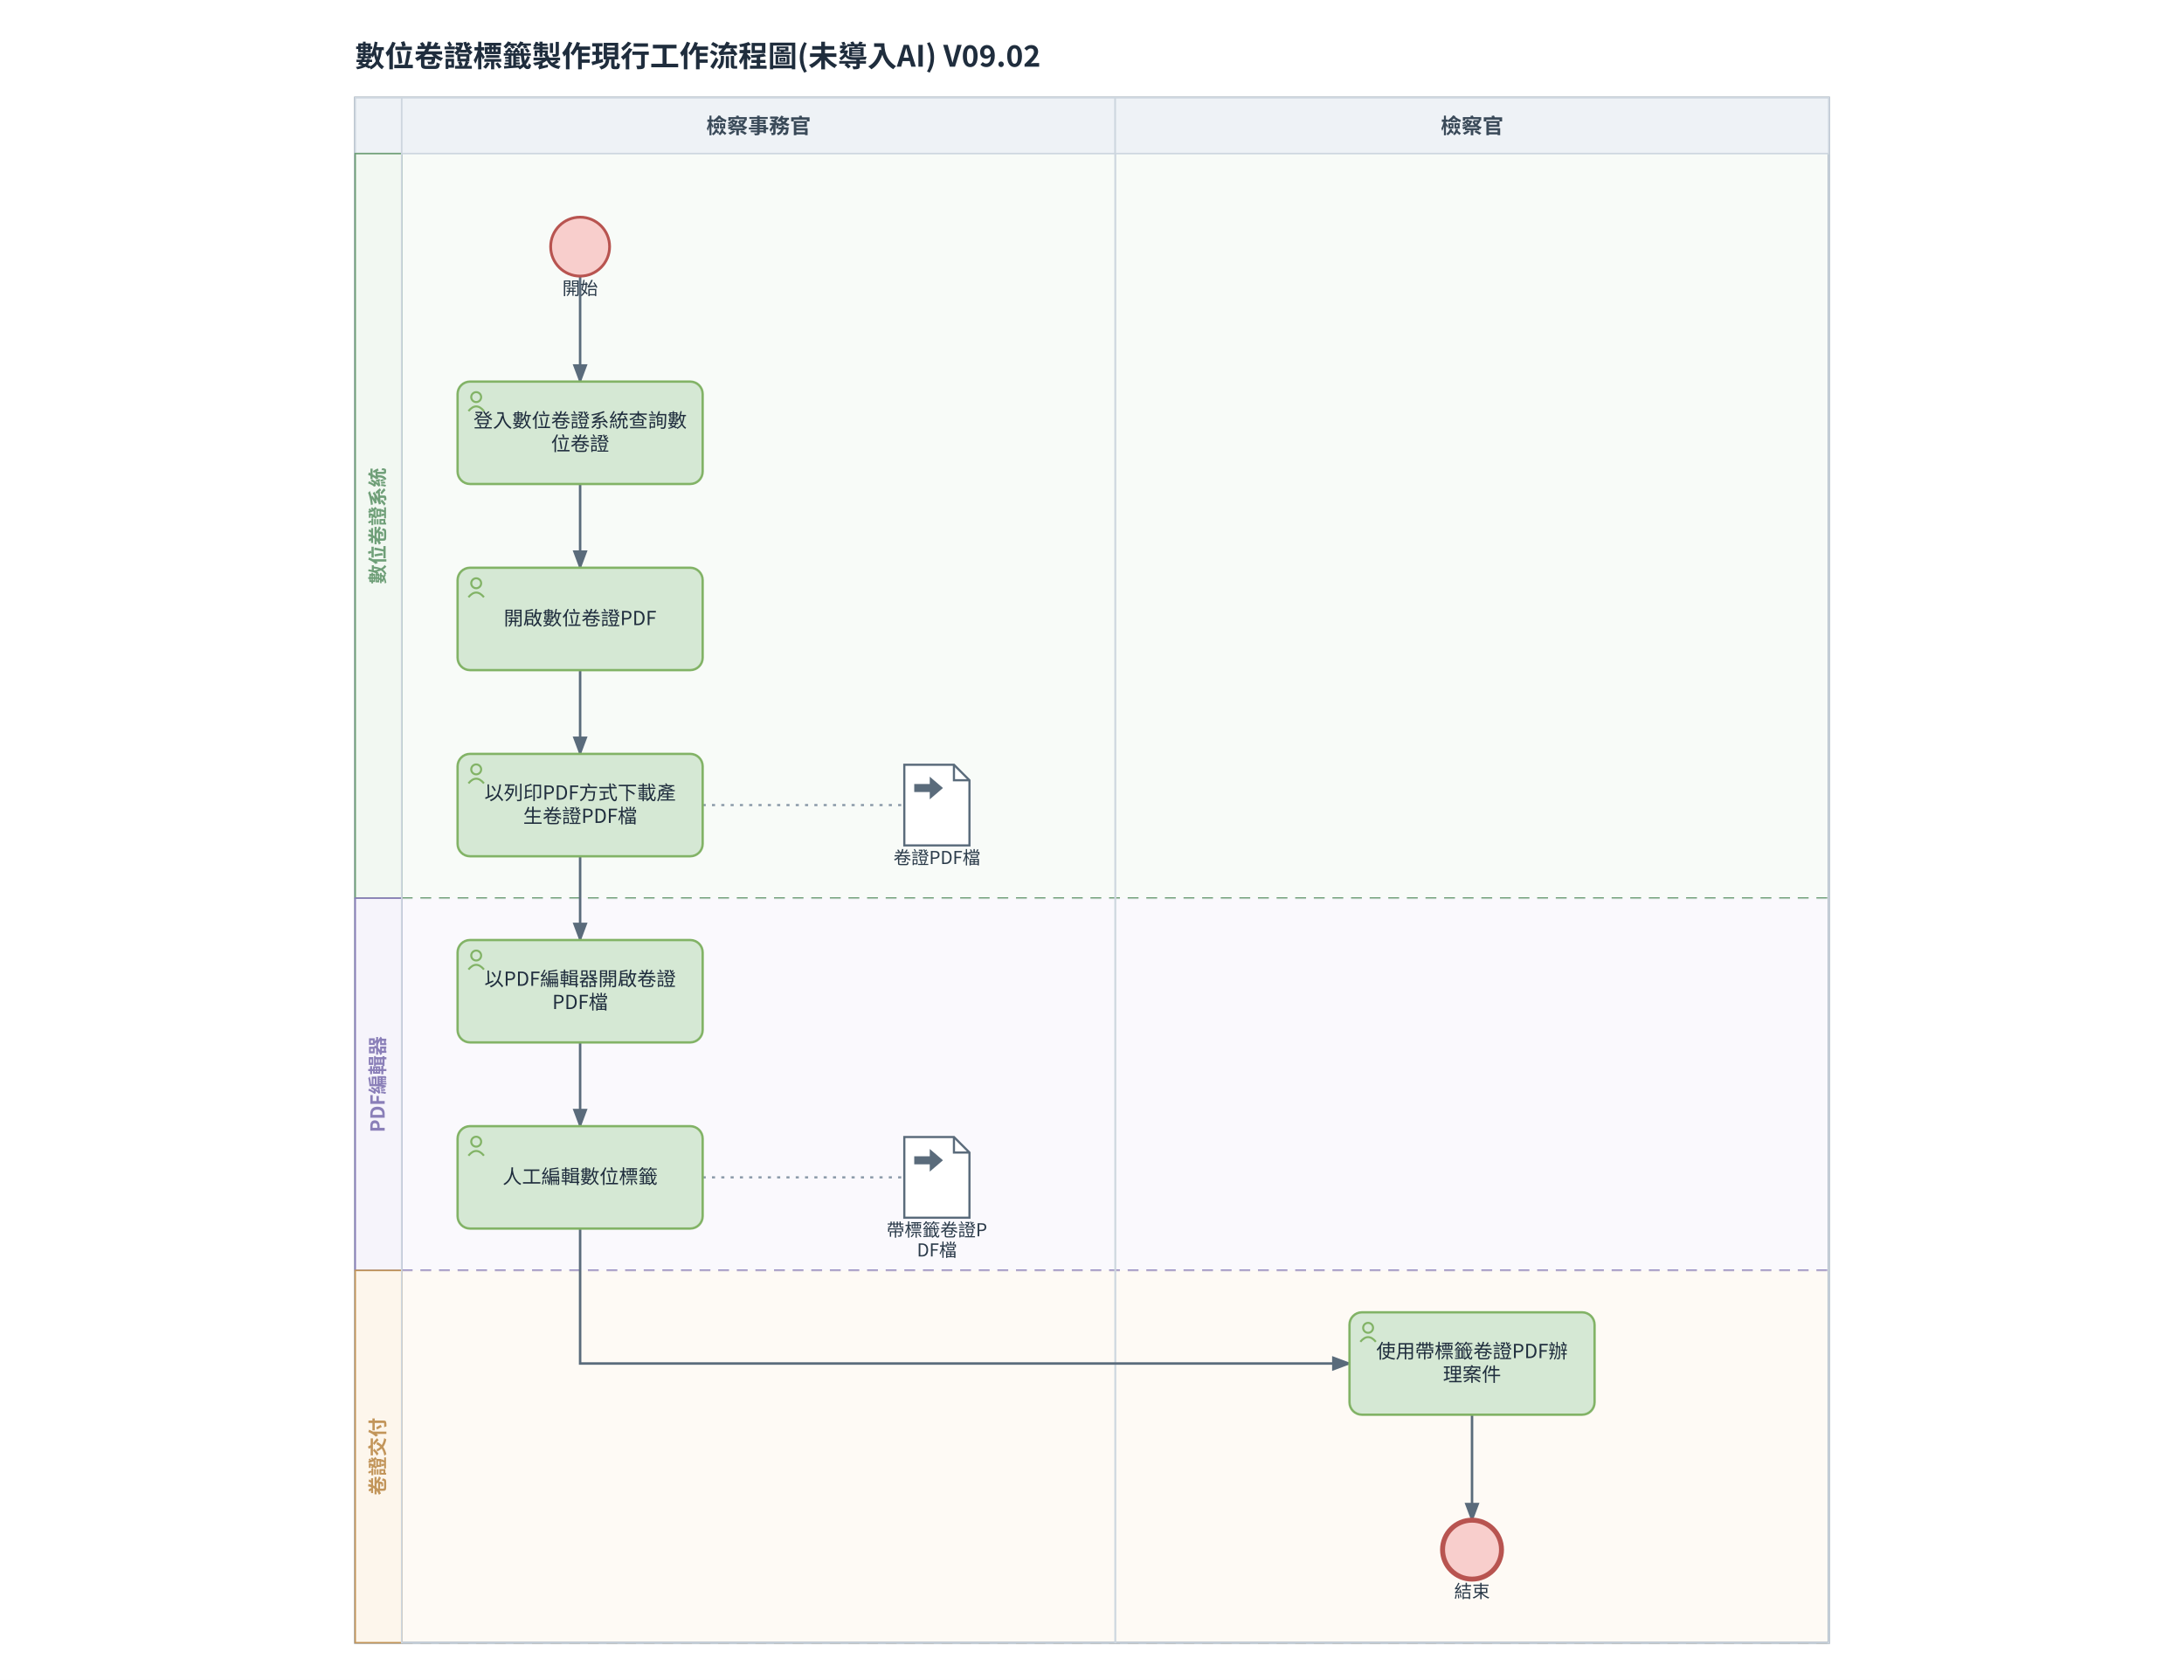
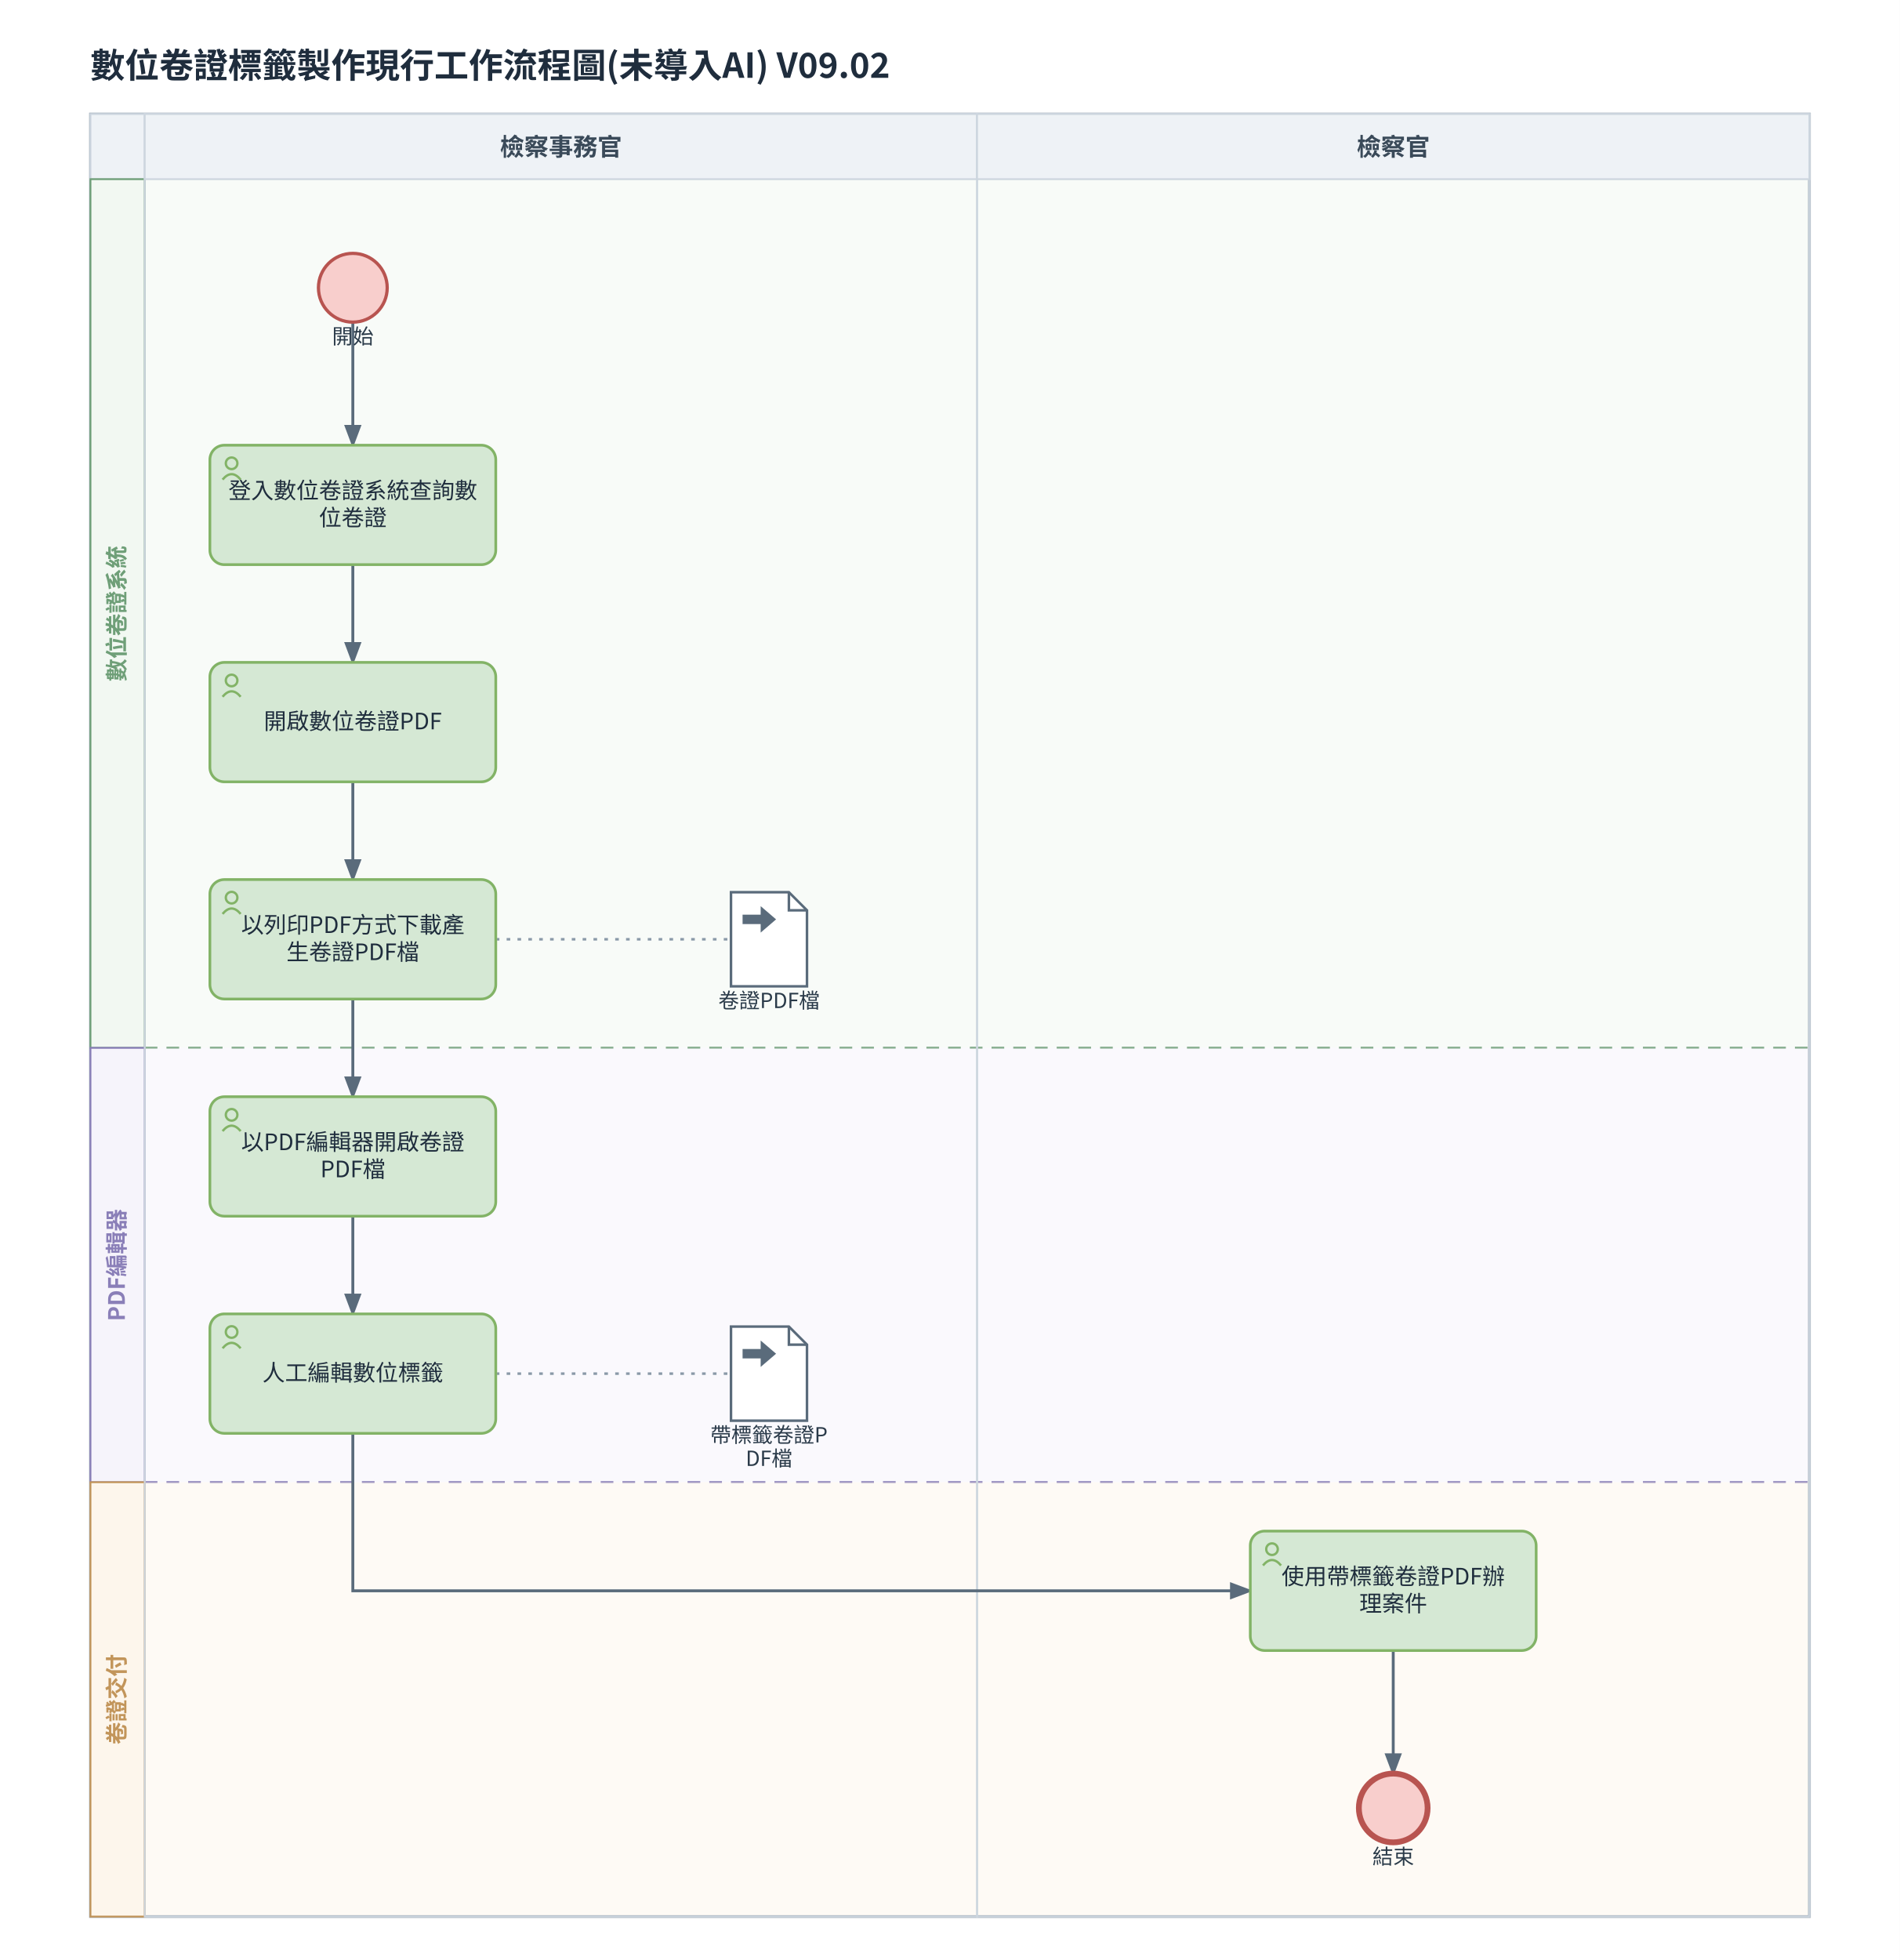
- <svg xmlns="http://www.w3.org/2000/svg" role="img" aria-label="數位卷證標籤製作現行工作流程圖(未導入AI) V09.02" viewBox="-89 7 1408 1083" font-family="Microsoft JhengHei, PingFang TC, Noto Sans CJK TC, sans-serif">
-   <rect x="-89" y="7" width="1408" height="1083" fill="#ffffff" />
+ <svg xmlns="http://www.w3.org/2000/svg" role="img" aria-label="數位卷證標籤製作現行工作流程圖(未導入AI) V09.02" viewBox="90 7 1050 1083" width="1050" height="1083" data-pad="capped" font-family="Microsoft JhengHei, PingFang TC, Noto Sans CJK TC, sans-serif">
+   <rect x="90" y="7" width="1050" height="1083" fill="#ffffff" />
  <text x="140" y="50" font-size="19" font-weight="bold" fill="#1f2d3d">數位卷證標籤製作現行工作流程圖(未導入AI) V09.02</text>
  <defs>
    <marker id="arr" markerWidth="9" markerHeight="9" refX="7" refY="3" orient="auto" markerUnits="strokeWidth">
      <path d="M0,0 L8,3 L0,6 Z" fill="#5a6b7b" />
    </marker>
    <marker id="mfarr" markerWidth="11" markerHeight="11" refX="8" refY="4" orient="auto" markerUnits="strokeWidth">
      <path d="M0,0 L8,4 L0,8" fill="none" stroke="#6b7b8b" stroke-width="1.3" />
    </marker>
    <marker id="mfdot" markerWidth="10" markerHeight="10" refX="5" refY="5" orient="auto" markerUnits="strokeWidth">
      <circle cx="5" cy="5" r="3.2" fill="#fff" stroke="#6b7b8b" stroke-width="1.3" />
    </marker>
  </defs>
  <rect x="170" y="106" width="920" height="480" fill="#f2f8f2" fill-opacity="0.55" stroke="none" />
  <line x1="170" y1="586" x2="1090" y2="586" stroke="#6f9f78" stroke-width="1.2" stroke-dasharray="7 5" />
  <rect x="170" y="586" width="920" height="240" fill="#f6f4fb" fill-opacity="0.55" stroke="none" />
  <line x1="170" y1="826" x2="1090" y2="826" stroke="#8a7fb8" stroke-width="1.2" stroke-dasharray="7 5" />
  <rect x="170" y="826" width="920" height="240" fill="#fdf6ec" fill-opacity="0.55" stroke="none" />
  <line x1="170" y1="1066" x2="1090" y2="1066" stroke="#c2955a" stroke-width="1.2" stroke-dasharray="7 5" />
  <rect x="140" y="70" width="950" height="996" fill="none" stroke="#9aa7b4" stroke-width="1.5" />
  <rect x="140" y="70" width="30" height="36" fill="#eef2f6" stroke="#cdd6df" />
  <rect x="140" y="106" width="30" height="480" fill="#f2f8f2" stroke="#6f9f78" stroke-width="1" />
  <text x="159.0" y="346.0" font-size="12.5" font-weight="bold" fill="#6f9f78" text-anchor="middle" transform="rotate(-90 159.0 346.0)">數位卷證系統</text>
  <rect x="140" y="586" width="30" height="240" fill="#f6f4fb" stroke="#8a7fb8" stroke-width="1" />
  <text x="159.0" y="706.0" font-size="12.5" font-weight="bold" fill="#8a7fb8" text-anchor="middle" transform="rotate(-90 159.0 706.0)">PDF編輯器</text>
  <rect x="140" y="826" width="30" height="240" fill="#fdf6ec" stroke="#c2955a" stroke-width="1" />
  <text x="159.0" y="946.0" font-size="12.5" font-weight="bold" fill="#c2955a" text-anchor="middle" transform="rotate(-90 159.0 946.0)">卷證交付</text>
  <rect x="170" y="70" width="460" height="996" fill="none" stroke="#cdd6df" />
  <rect x="170" y="70" width="460" height="36" fill="#eef2f6" stroke="#cdd6df" />
  <text x="400.0" y="93" font-size="13.5" font-weight="bold" fill="#3a4a59" text-anchor="middle">檢察事務官</text>
  <rect x="630" y="70" width="460" height="996" fill="none" stroke="#cdd6df" />
  <rect x="630" y="70" width="460" height="36" fill="#eef2f6" stroke="#cdd6df" />
  <text x="860.0" y="93" font-size="13.5" font-weight="bold" fill="#3a4a59" text-anchor="middle">檢察官</text>
  <path d="M285,185 L285,253" fill="none" stroke="#5a6b7b" stroke-width="1.6" marker-end="url(#arr)" />
  <path d="M285,319 L285,373" fill="none" stroke="#5a6b7b" stroke-width="1.6" marker-end="url(#arr)" />
  <path d="M285,439 L285,493" fill="none" stroke="#5a6b7b" stroke-width="1.6" marker-end="url(#arr)" />
  <path d="M285,559 L285,613" fill="none" stroke="#5a6b7b" stroke-width="1.6" marker-end="url(#arr)" />
  <path d="M285,679 L285,733" fill="none" stroke="#5a6b7b" stroke-width="1.6" marker-end="url(#arr)" />
  <path d="M285,799 L285,886 L781,886" fill="none" stroke="#5a6b7b" stroke-width="1.6" marker-end="url(#arr)" />
  <path d="M860,919 L860,987" fill="none" stroke="#5a6b7b" stroke-width="1.6" marker-end="url(#arr)" />
  <path d="M364,526 L494,526" fill="none" stroke="#8a99a8" stroke-width="1.4" stroke-dasharray="2,4" />
  <path d="M364,766 L494,766" fill="none" stroke="#8a99a8" stroke-width="1.4" stroke-dasharray="2,4" />
  <circle cx="285.0" cy="166.0" r="19.0" fill="#f8cecc" stroke="#b85450" stroke-width="1.8" />
  <text x="285.0" y="197" font-size="11.5" fill="#2a3a49" text-anchor="middle">開始</text>
  <rect x="206" y="253" width="158" height="66" rx="8" fill="#d5e8d4" stroke="#82b366" stroke-width="1.5" />
  <circle cx="218" cy="263" r="3.2" fill="none" stroke="#82b366" stroke-width="1.3" />
  <path d="M213,272 Q218,266 223,272" fill="none" stroke="#82b366" stroke-width="1.3" />
  <text x="285.0" y="282.5" font-size="12.5" fill="#1f2d3d" text-anchor="middle">登入數位卷證系統查詢數</text>
  <text x="285.0" y="297.5" font-size="12.5" fill="#1f2d3d" text-anchor="middle">位卷證</text>
  <rect x="206" y="373" width="158" height="66" rx="8" fill="#d5e8d4" stroke="#82b366" stroke-width="1.5" />
  <circle cx="218" cy="383" r="3.2" fill="none" stroke="#82b366" stroke-width="1.3" />
  <path d="M213,392 Q218,386 223,392" fill="none" stroke="#82b366" stroke-width="1.3" />
  <text x="285.0" y="410.0" font-size="12.5" fill="#1f2d3d" text-anchor="middle">開啟數位卷證PDF</text>
  <rect x="206" y="493" width="158" height="66" rx="8" fill="#d5e8d4" stroke="#82b366" stroke-width="1.5" />
  <circle cx="218" cy="503" r="3.2" fill="none" stroke="#82b366" stroke-width="1.3" />
  <path d="M213,512 Q218,506 223,512" fill="none" stroke="#82b366" stroke-width="1.3" />
  <text x="285.0" y="522.5" font-size="12.5" fill="#1f2d3d" text-anchor="middle">以列印PDF方式下載產</text>
  <text x="285.0" y="537.5" font-size="12.5" fill="#1f2d3d" text-anchor="middle">生卷證PDF檔</text>
  <rect x="206" y="613" width="158" height="66" rx="8" fill="#d5e8d4" stroke="#82b366" stroke-width="1.5" />
  <circle cx="218" cy="623" r="3.2" fill="none" stroke="#82b366" stroke-width="1.3" />
  <path d="M213,632 Q218,626 223,632" fill="none" stroke="#82b366" stroke-width="1.3" />
  <text x="285.0" y="642.5" font-size="12.5" fill="#1f2d3d" text-anchor="middle">以PDF編輯器開啟卷證</text>
  <text x="285.0" y="657.5" font-size="12.5" fill="#1f2d3d" text-anchor="middle">PDF檔</text>
  <rect x="206" y="733" width="158" height="66" rx="8" fill="#d5e8d4" stroke="#82b366" stroke-width="1.5" />
  <circle cx="218" cy="743" r="3.2" fill="none" stroke="#82b366" stroke-width="1.3" />
  <path d="M213,752 Q218,746 223,752" fill="none" stroke="#82b366" stroke-width="1.3" />
  <text x="285.0" y="770.0" font-size="12.5" fill="#1f2d3d" text-anchor="middle">人工編輯數位標籤</text>
  <rect x="781" y="853" width="158" height="66" rx="8" fill="#d5e8d4" stroke="#82b366" stroke-width="1.5" />
  <circle cx="793" cy="863" r="3.2" fill="none" stroke="#82b366" stroke-width="1.3" />
  <path d="M788,872 Q793,866 798,872" fill="none" stroke="#82b366" stroke-width="1.3" />
  <text x="860.0" y="882.5" font-size="12.5" fill="#1f2d3d" text-anchor="middle">使用帶標籤卷證PDF辦</text>
  <text x="860.0" y="897.5" font-size="12.5" fill="#1f2d3d" text-anchor="middle">理案件</text>
  <circle cx="860.0" cy="1006.0" r="19.0" fill="#f8cecc" stroke="#b85450" stroke-width="3.2" />
  <text x="860.0" y="1037" font-size="11.5" fill="#2a3a49" text-anchor="middle">結束</text>
  <path d="M494,500 L526,500 L536,510 L536,552 L494,552 Z" fill="#ffffff" stroke="#5a6b7b" stroke-width="1.4" />
  <path d="M526,500 L526,510 L536,510" fill="none" stroke="#5a6b7b" stroke-width="1.4" />
  <path d="M501,513 L511,513 L511,509 L518,515 L511,521 L511,517 L501,517 Z" fill="#5a6b7b" stroke="#5a6b7b" stroke-width="1.2" />
  <text x="515.0" y="564" font-size="11.5" fill="#2a3a49" text-anchor="middle">卷證PDF檔</text>
  <path d="M494,740 L526,740 L536,750 L536,792 L494,792 Z" fill="#ffffff" stroke="#5a6b7b" stroke-width="1.4" />
  <path d="M526,740 L526,750 L536,750" fill="none" stroke="#5a6b7b" stroke-width="1.4" />
  <path d="M501,753 L511,753 L511,749 L518,755 L511,761 L511,757 L501,757 Z" fill="#5a6b7b" stroke="#5a6b7b" stroke-width="1.2" />
  <text x="515.0" y="804" font-size="11.5" fill="#2a3a49" text-anchor="middle">帶標籤卷證P</text>
  <text x="515.0" y="817" font-size="11.5" fill="#2a3a49" text-anchor="middle">DF檔</text>
</svg>
